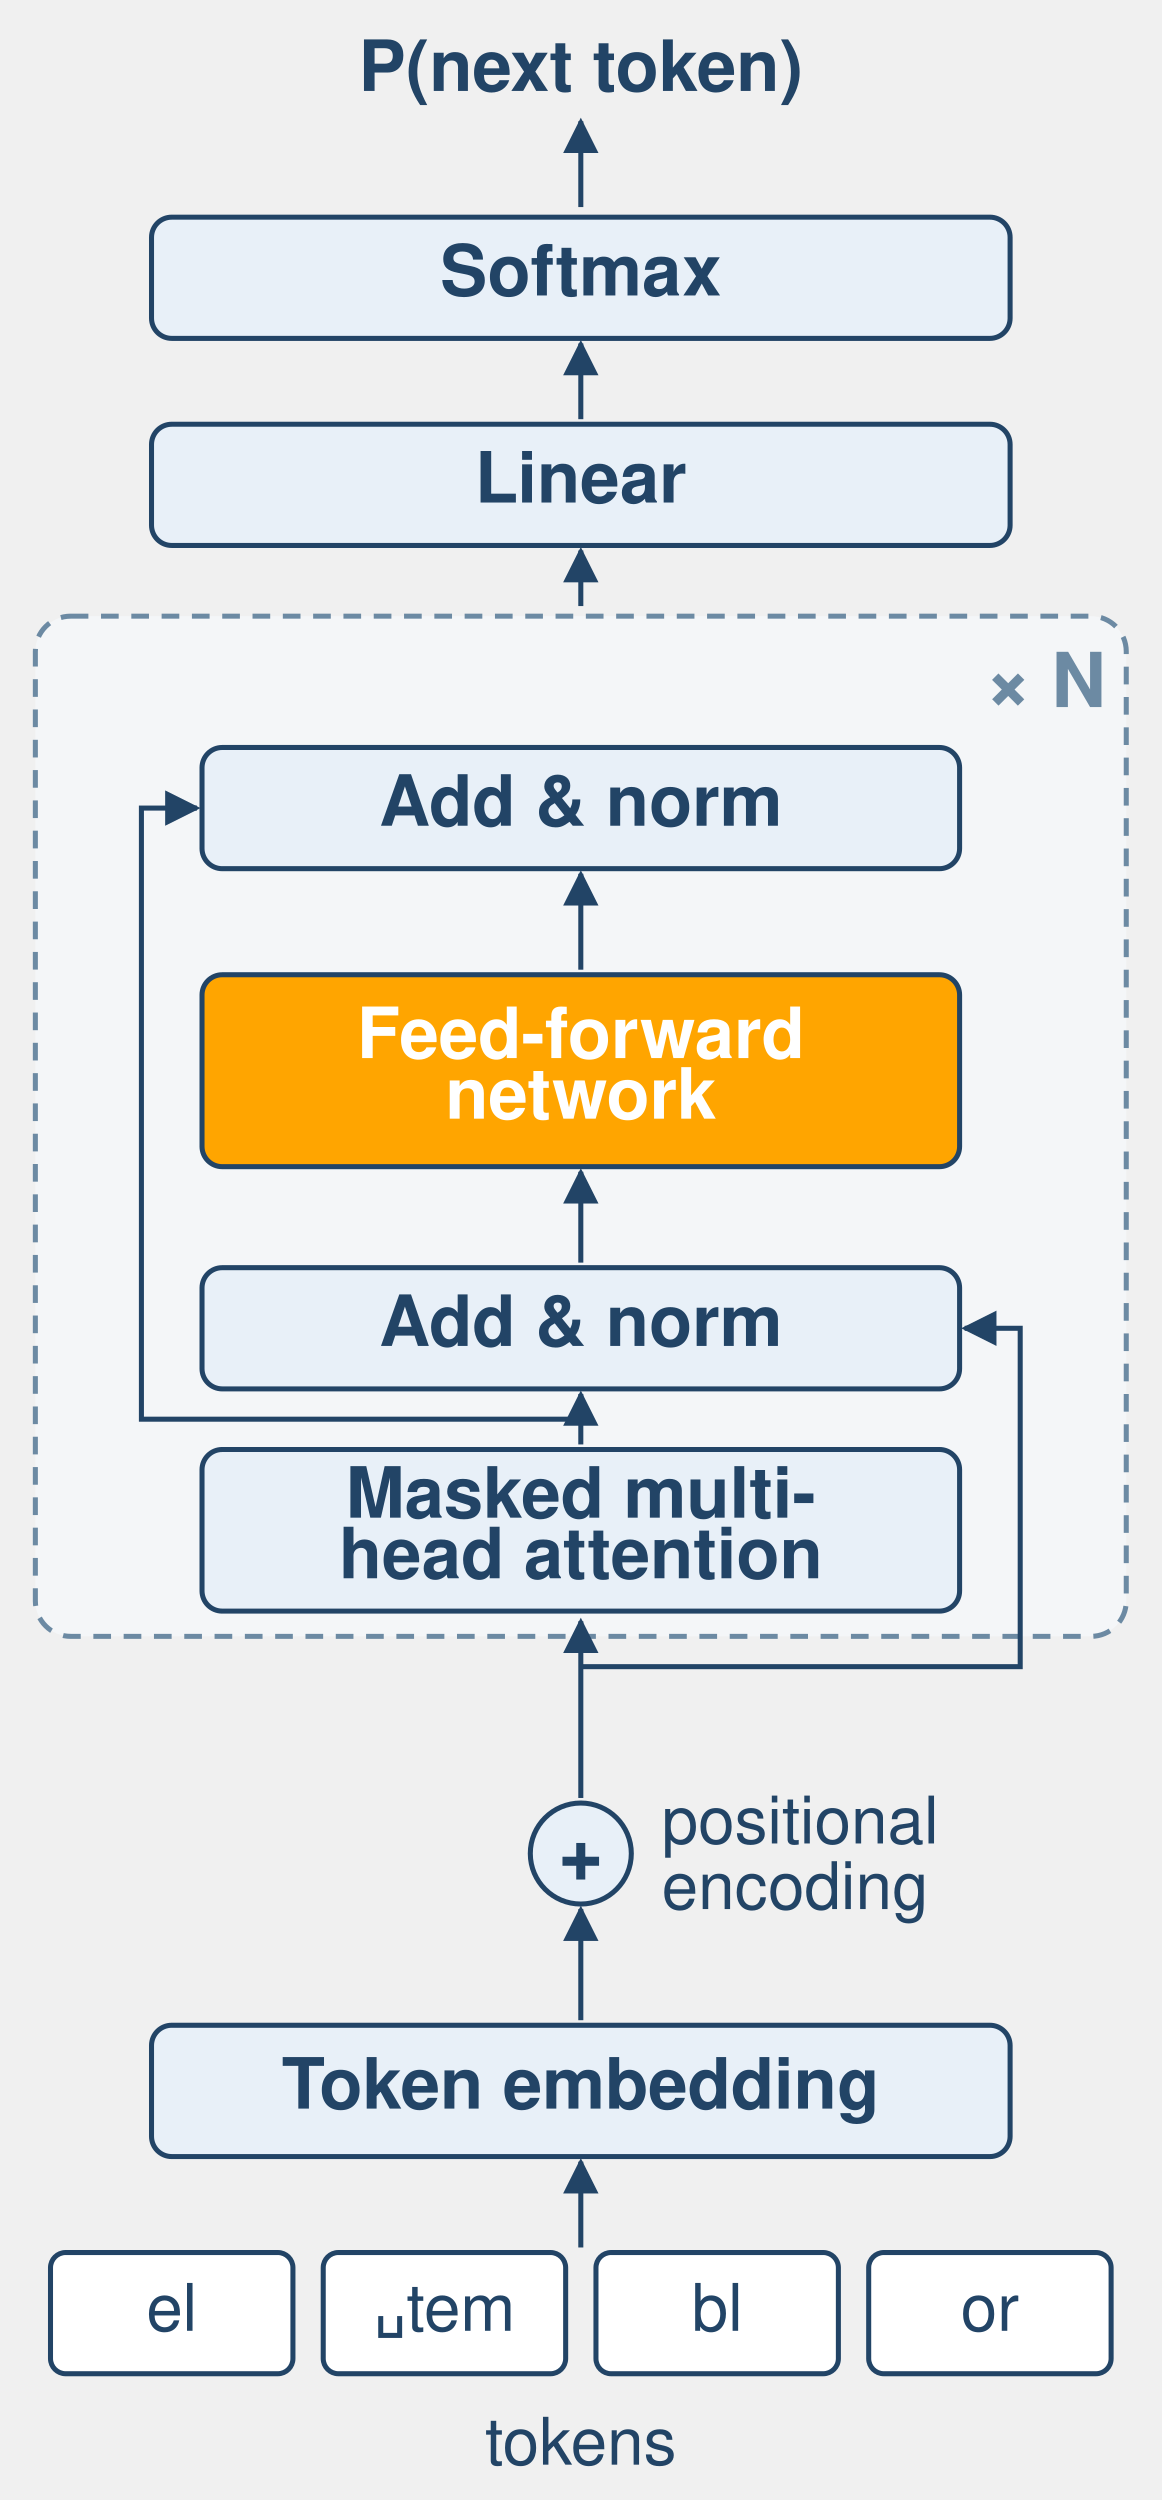
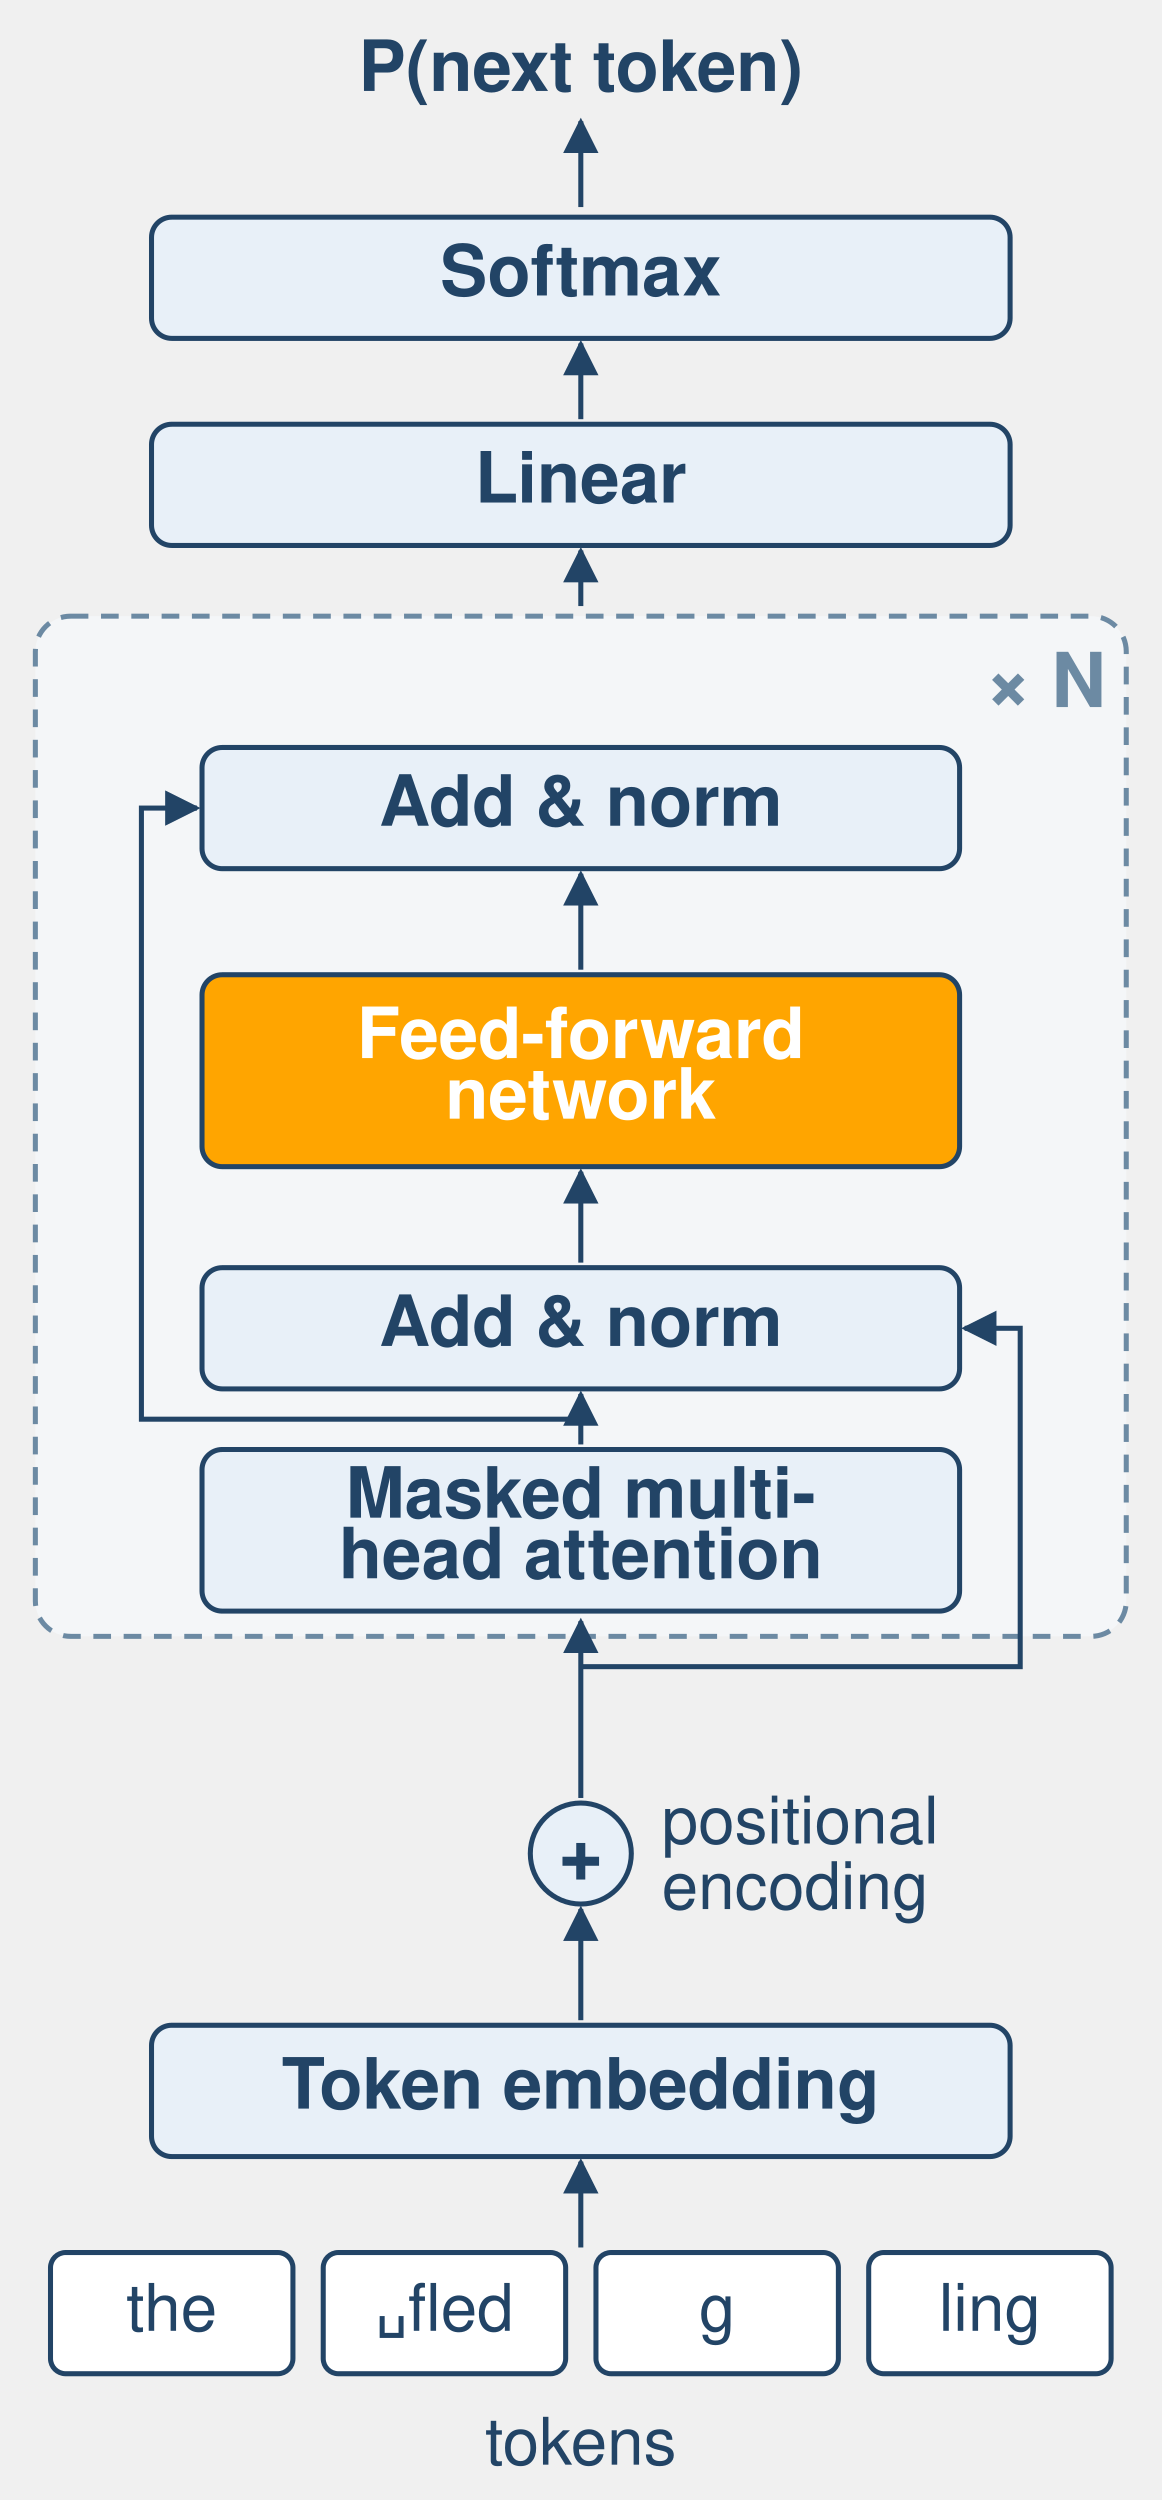
<svg xmlns="http://www.w3.org/2000/svg" viewBox="0 0 460 990" width="460" height="990">
  <defs>
    <style type="text/css">
 text { font-family:Segoe UI, Helvetica, Arial, sans-serif; fill:#224466; }
 .t { font-size:26px; font-weight:600; text-anchor:middle; }
 .s { font-size:22px; text-anchor:middle; }
 .b { font-size:30px; font-weight:700; text-anchor:middle; }
 .w { fill:#ffffff; }
 .l { text-anchor:start; }
 .m { font-family:Consolas, Menlo, monospace; }
</style>
    <marker id="ar" viewBox="0 0 10 10" refX="9" refY="5" markerWidth="7" markerHeight="7" orient="auto-start-reverse">
      <path d="M0,0 L10,5 L0,10 z" fill="#224466" />
    </marker>
    <marker id="ao" viewBox="0 0 10 10" refX="9" refY="5" markerWidth="7" markerHeight="7" orient="auto-start-reverse">
      <path d="M0,0 L10,5 L0,10 z" fill="#ffa500" />
    </marker>
  </defs>
  <style>.mt { font-size:28px; font-weight:600; text-anchor:middle; } .ms { font-size:26px; text-anchor:middle; }</style>
  <text x="230" y="36" class="mt">P(next token)</text>
  <line x1="230" y1="82" x2="230" y2="48" stroke="#224466" stroke-width="2" marker-end="url(#ar)" />
  <rect x="60.0" y="86" width="340" height="48" rx="8" fill="#e8f0f8" stroke="#224466" stroke-width="2" />
  <text x="230.0" y="117.0" class="mt">Softmax</text>
  <line x1="230" y1="166" x2="230" y2="136" stroke="#224466" stroke-width="2" marker-end="url(#ar)" />
  <rect x="60.0" y="168" width="340" height="48" rx="8" fill="#e8f0f8" stroke="#224466" stroke-width="2" />
  <text x="230.0" y="199.0" class="mt">Linear</text>
  <line x1="230" y1="240" x2="230" y2="218" stroke="#224466" stroke-width="2" marker-end="url(#ar)" />
  <rect x="14" y="244" width="432" height="404" rx="14" fill="#f4f6f8" stroke="#6c8aa3" stroke-width="2" stroke-dasharray="7 5" />
  <text x="438" y="280" class="b" style="fill:#6c8aa3;text-anchor:end">× N</text>
  <rect x="80.0" y="296" width="300" height="48" rx="8" fill="#e8f0f8" stroke="#224466" stroke-width="2" />
  <text x="230.0" y="327.0" class="mt">Add &amp; norm</text>
  <line x1="230" y1="384" x2="230" y2="346" stroke="#224466" stroke-width="2" marker-end="url(#ar)" />
  <rect x="80.0" y="386" width="300" height="76" rx="8" fill="#ffa500" stroke="#224466" stroke-width="2" />
  <text x="230.0" y="419.0" class="mt" style="fill:#fff">Feed-forward</text>
  <text x="230.0" y="443.0" class="mt" style="fill:#fff">network</text>
  <line x1="230" y1="500" x2="230" y2="464" stroke="#224466" stroke-width="2" marker-end="url(#ar)" />
  <rect x="80.0" y="502" width="300" height="48" rx="8" fill="#e8f0f8" stroke="#224466" stroke-width="2" />
  <text x="230.0" y="533.0" class="mt">Add &amp; norm</text>
  <line x1="230" y1="572" x2="230" y2="552" stroke="#224466" stroke-width="2" marker-end="url(#ar)" />
  <rect x="80.0" y="574" width="300" height="64" rx="8" fill="#e8f0f8" stroke="#224466" stroke-width="2" />
  <text x="230.0" y="601.0" class="mt">Masked multi-</text>
  <text x="230.0" y="625.0" class="mt">head attention</text>
  <path d="M230 660 L 404 660 L 404 526 L 382 526" fill="none" stroke="#224466" stroke-width="2" marker-end="url(#ar)" />
  <path d="M230 562 L 56 562 L 56 320 L 78 320" fill="none" stroke="#224466" stroke-width="2" marker-end="url(#ar)" />
  <line x1="230" y1="712" x2="230" y2="642" stroke="#224466" stroke-width="2" marker-end="url(#ar)" />
  <circle cx="230" cy="734" r="20" fill="#e8f0f8" stroke="#224466" stroke-width="2" />
  <text x="230" y="744" class="b">+</text>
  <text x="262" y="730" class="ms" style="text-anchor:start">positional</text>
  <text x="262" y="756" class="ms" style="text-anchor:start">encoding</text>
  <line x1="230" y1="800" x2="230" y2="756" stroke="#224466" stroke-width="2" marker-end="url(#ar)" />
  <rect x="60.0" y="802" width="340" height="52" rx="8" fill="#e8f0f8" stroke="#224466" stroke-width="2" />
  <text x="230.0" y="835.0" class="mt">Token embedding</text>
  <line x1="230" y1="890" x2="230" y2="856" stroke="#224466" stroke-width="2" marker-end="url(#ar)" />
  <rect x="20" y="892" width="96" height="48" rx="6" fill="#ffffff" stroke="#224466" stroke-width="2" />
-   <text x="68.0" y="923.0" class="ms">el</text>
+   <text x="68.0" y="923.0" class="ms">the</text>
  <rect x="128" y="892" width="96" height="48" rx="6" fill="#ffffff" stroke="#224466" stroke-width="2" />
-   <text x="176.0" y="923.0" class="ms">␣tem</text>
+   <text x="176.0" y="923.0" class="ms">␣fled</text>
  <rect x="236" y="892" width="96" height="48" rx="6" fill="#ffffff" stroke="#224466" stroke-width="2" />
-   <text x="284.0" y="923.0" class="ms">bl</text>
+   <text x="284.0" y="923.0" class="ms">g</text>
  <rect x="344" y="892" width="96" height="48" rx="6" fill="#ffffff" stroke="#224466" stroke-width="2" />
-   <text x="392.0" y="923.0" class="ms">or</text>
+   <text x="392.0" y="923.0" class="ms">ling</text>
  <text x="230" y="976" class="ms">tokens</text>
</svg>
